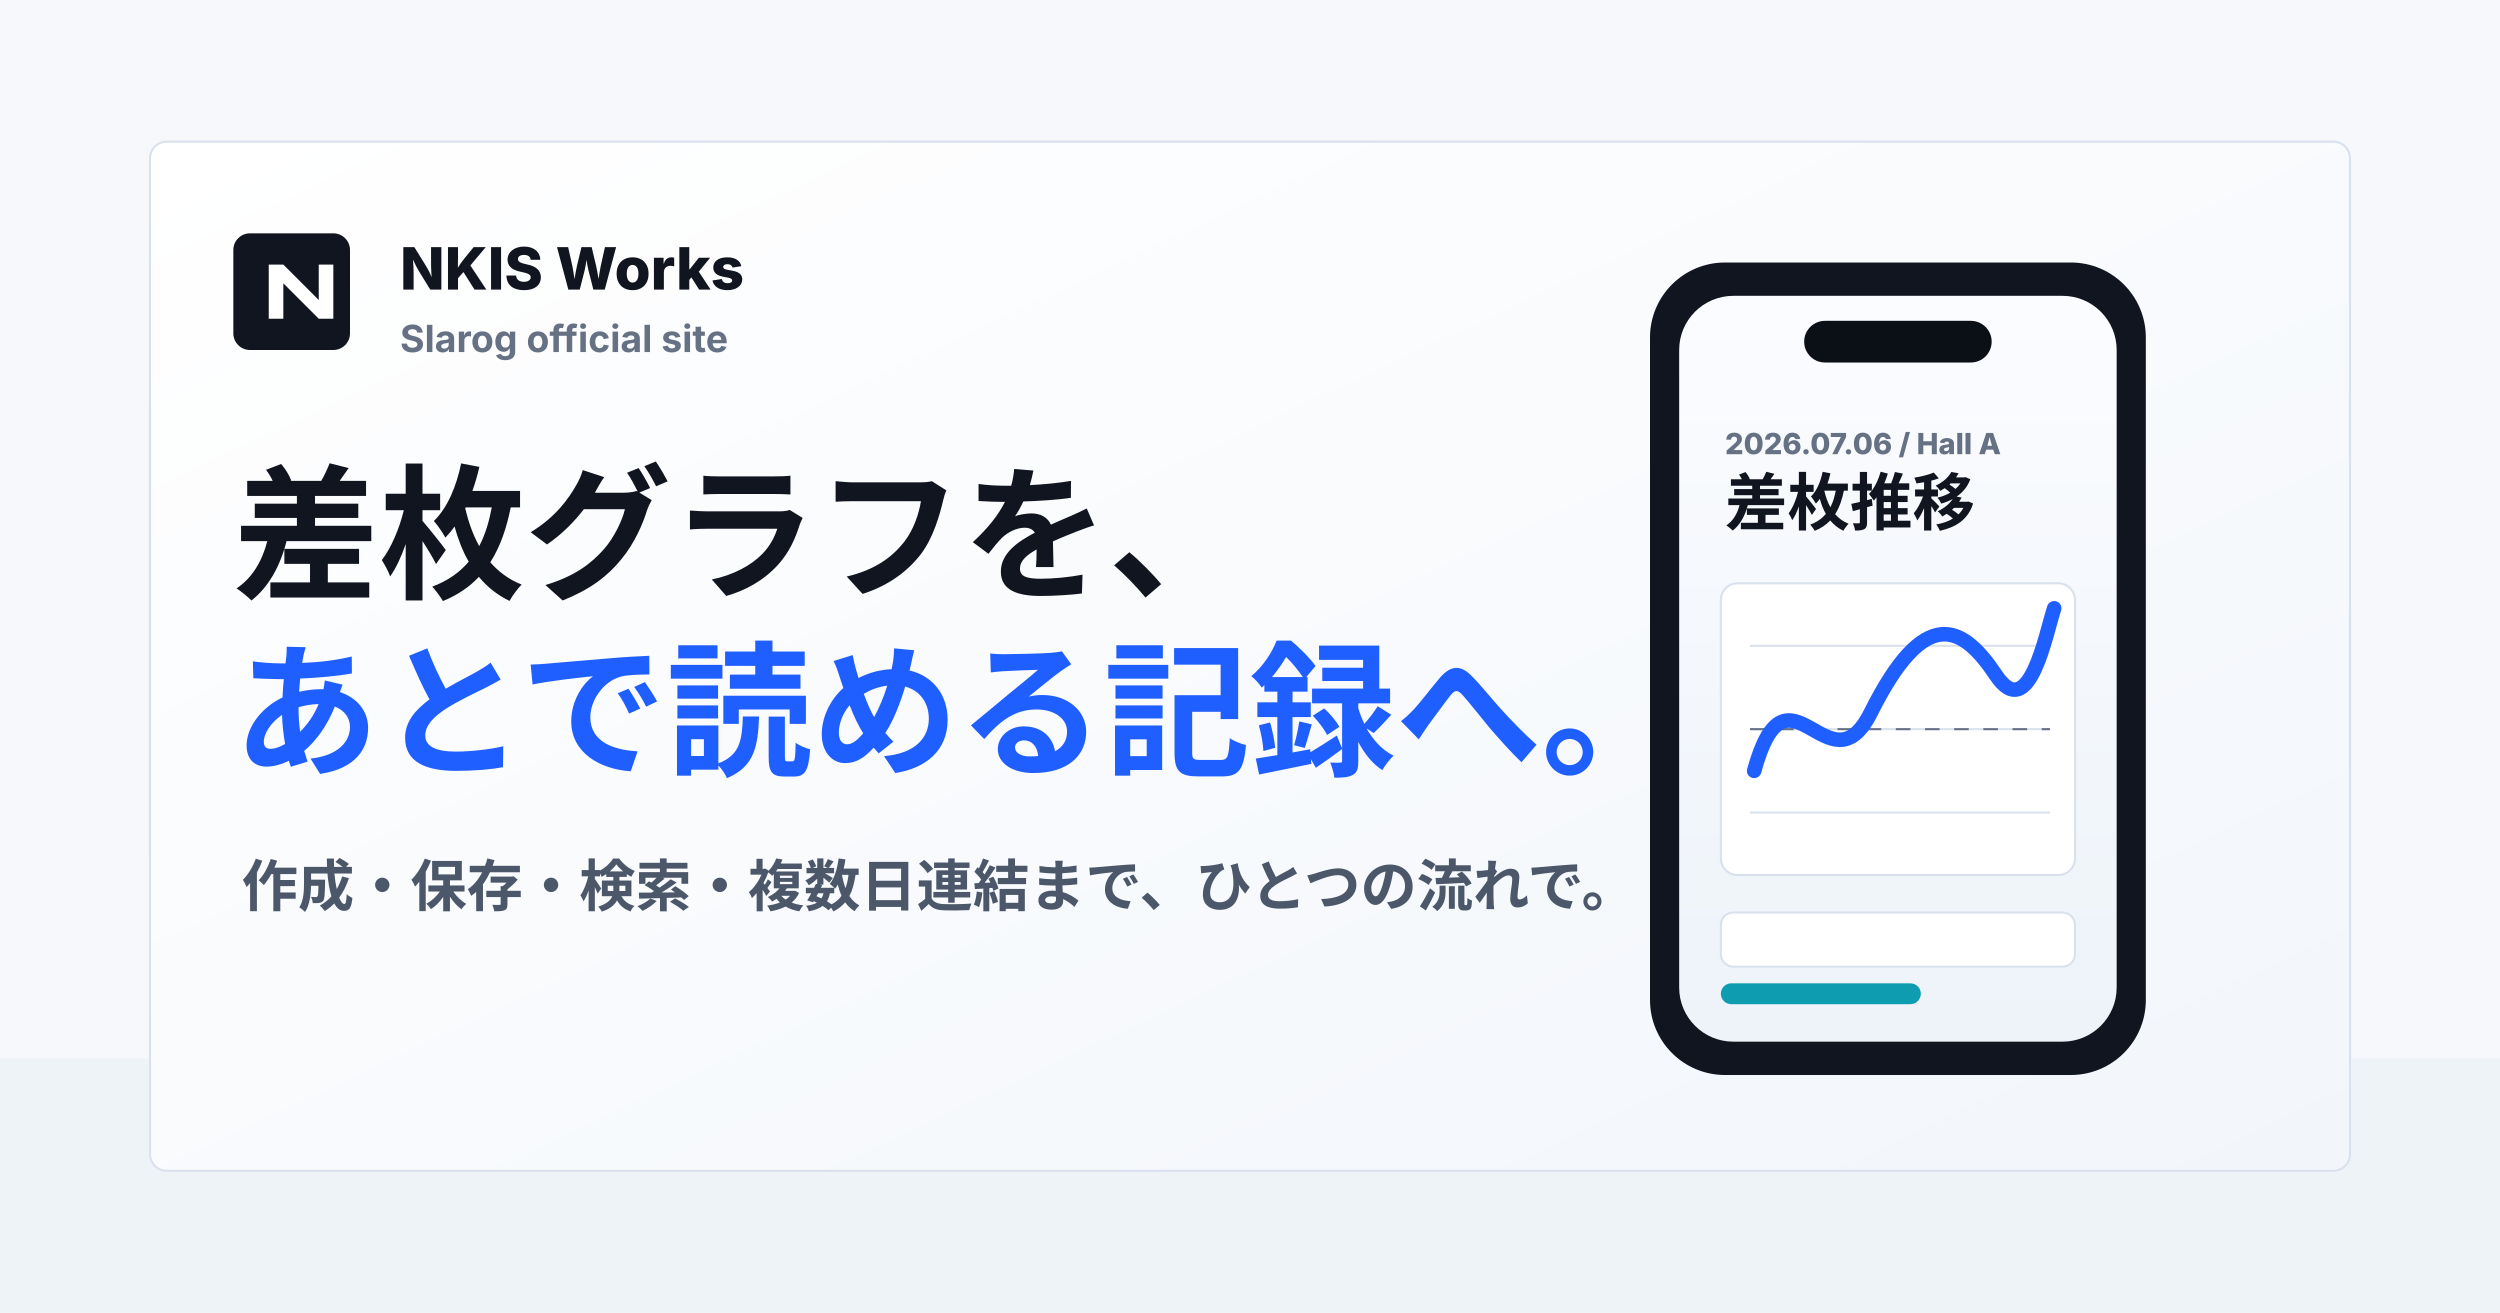
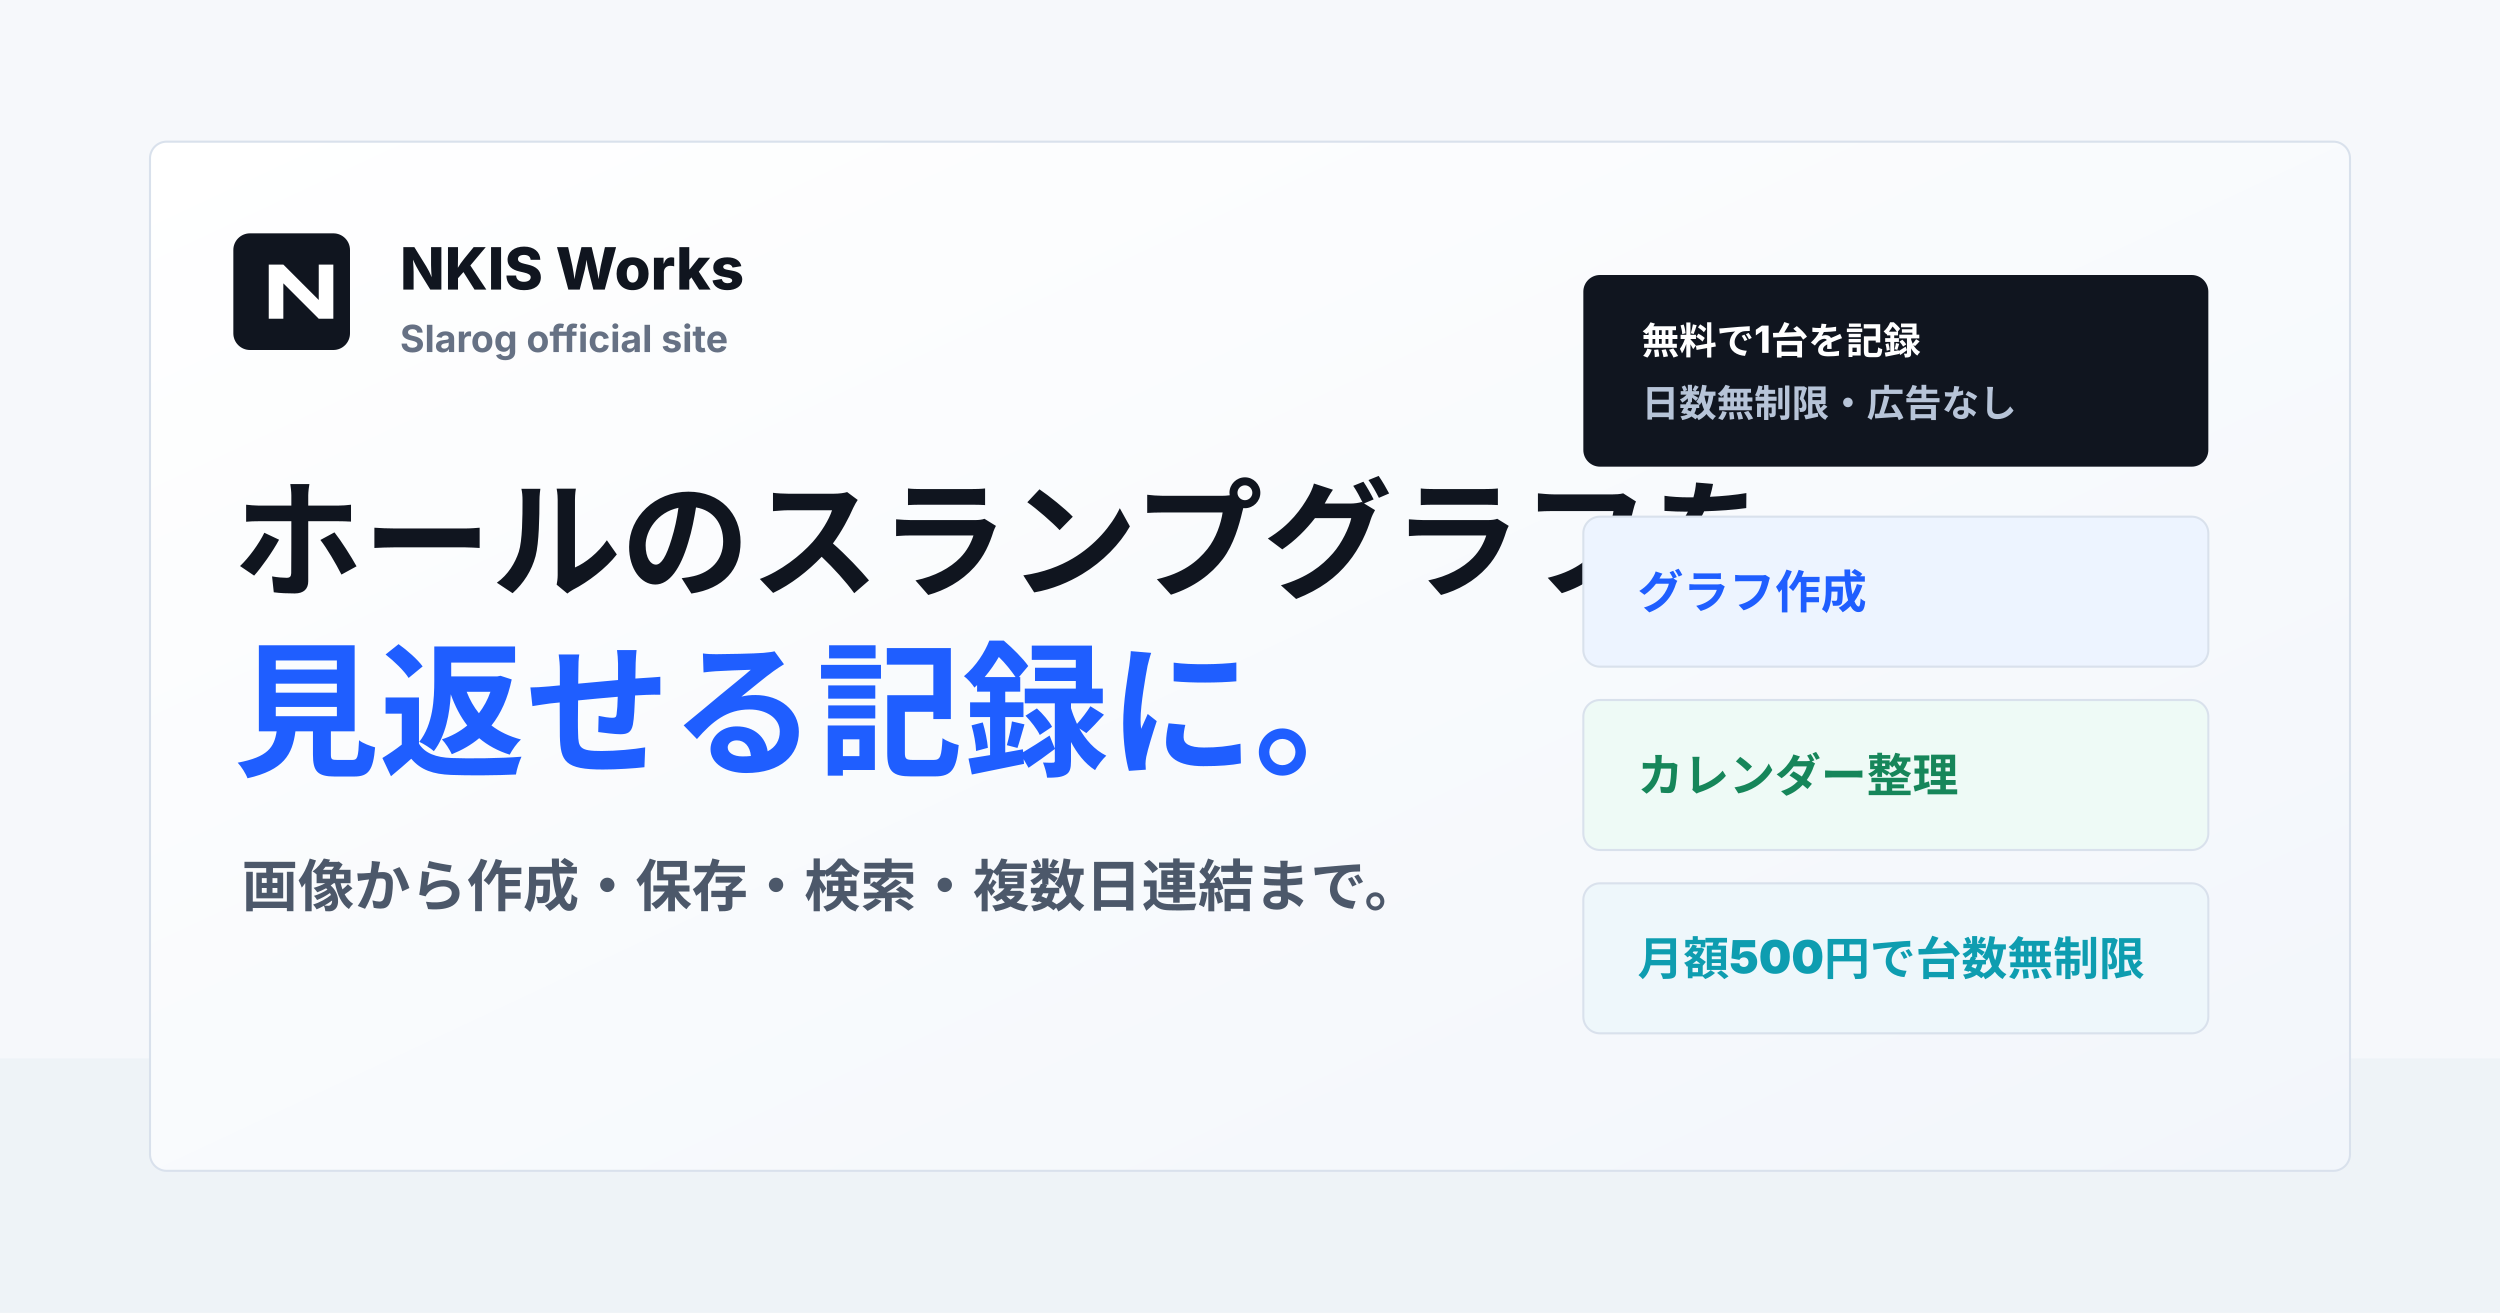
<svg xmlns="http://www.w3.org/2000/svg" viewBox="0 0 1200 630" role="img" aria-labelledby="title desc">
  <defs>
    <linearGradient id="panel" x1="0" x2="1" y1="0" y2="1">
      <stop stop-color="#ffffff" />
      <stop offset="1" stop-color="#f2f6fb" />
    </linearGradient>
    <linearGradient id="screen" x1="0" x2="0" y1="0" y2="1">
      <stop stop-color="#fbfcff" />
      <stop offset="1" stop-color="#edf3f9" />
    </linearGradient>
  </defs>
  <rect width="1200" height="630" fill="#f6f8fb" />
  <path d="M0 508H1200V630H0Z" fill="#eef3f7" />
  <rect x="72" y="68" width="1056" height="494" rx="8" fill="url(#panel)" stroke="#d9e1ec" />
  <rect x="112" y="112" width="56" height="56" rx="8" fill="#10151f" />
  <path d="M129 153V127h7l17 17v-17h7v26h-7l-17-17v17h-7Z" fill="#ffffff" />
  <text x="192" y="139" font-family="-apple-system, BlinkMacSystemFont, 'Noto Sans JP', sans-serif" font-size="28" font-weight="800" fill="#10151f">NKIS Works</text>
  <text x="192" y="169" font-family="-apple-system, BlinkMacSystemFont, 'Noto Sans JP', sans-serif" font-size="18" font-weight="700" fill="#667184">Slarog official site</text>
-   <text x="112" y="282" font-family="-apple-system, BlinkMacSystemFont, 'Noto Sans JP', sans-serif" font-size="70" font-weight="900" fill="#10151f">差枚グラフを、</text>
-   <text x="112" y="367" font-family="-apple-system, BlinkMacSystemFont, 'Noto Sans JP', sans-serif" font-size="70" font-weight="900" fill="#1f5eff">あとで読める記録へ。</text>
-   <text x="116" y="435" font-family="-apple-system, BlinkMacSystemFont, 'Noto Sans JP', sans-serif" font-size="27" font-weight="600" fill="#4c586a">作成・保存・検索・複数日連結まで、ひとつの流れで。</text>
-   <g transform="translate(792 126)">
-     <rect x="0" y="0" width="238" height="390" rx="36" fill="#10151f" />
-     <rect x="14" y="16" width="210" height="358" rx="26" fill="url(#screen)" />
-     <rect x="74" y="28" width="90" height="20" rx="10" fill="#0b0f16" />
-     <text x="36" y="92" font-family="-apple-system, BlinkMacSystemFont, 'Noto Sans JP', sans-serif" font-size="14" font-weight="800" fill="#667184">2026.07.06 / Hall A</text>
-     <text x="36" y="126" font-family="-apple-system, BlinkMacSystemFont, 'Noto Sans JP', sans-serif" font-size="30" font-weight="900" fill="#10151f">差枚推移</text>
-     <rect x="34" y="154" width="170" height="140" rx="8" fill="#ffffff" stroke="#d9e1ec" />
-     <path d="M48 224H192M48 184H192M48 264H192" stroke="#d9e1ec" />
-     <path d="M48 224H192" stroke="#667184" stroke-dasharray="7 7" />
-     <path d="M50 244C66 186 86 256 106 216C132 164 150 174 166 198C182 222 190 178 194 166" fill="none" stroke="#1f5eff" stroke-width="7" stroke-linecap="round" />
-     <rect x="34" y="312" width="170" height="26" rx="6" fill="#ffffff" stroke="#d9e1ec" />
-     <rect x="34" y="346" width="96" height="10" rx="5" fill="#0e9db0" />
+   <text x="112" y="282" font-family="-apple-system, BlinkMacSystemFont, 'Noto Sans JP', sans-serif" font-size="62" font-weight="900" fill="#10151f">ホールのスランプグラフを、</text>
+   <text x="112" y="367" font-family="-apple-system, BlinkMacSystemFont, 'Noto Sans JP', sans-serif" font-size="70" font-weight="900" fill="#1f5eff">見返せる記録に。</text>
+   <text x="116" y="435" font-family="-apple-system, BlinkMacSystemFont, 'Noto Sans JP', sans-serif" font-size="27" font-weight="600" fill="#4c586a">画像から作成・保存・検索・複数日連結まで。</text>
+   <g transform="translate(760 132)">
+     <rect x="0" y="0" width="300" height="92" rx="8" fill="#10151f" />
+     <text x="28" y="38" font-family="-apple-system, BlinkMacSystemFont, 'Noto Sans JP', sans-serif" font-size="18" font-weight="800" fill="#ffffff">無料で1台を記録</text>
+     <text x="28" y="68" font-family="-apple-system, BlinkMacSystemFont, 'Noto Sans JP', sans-serif" font-size="18" font-weight="700" fill="#b7c4d8">日数無制限・広告なし</text>
+     <rect x="0" y="116" width="300" height="72" rx="8" fill="#edf4ff" stroke="#d9e1ec" />
+     <text x="26" y="160" font-family="-apple-system, BlinkMacSystemFont, 'Noto Sans JP', sans-serif" font-size="22" font-weight="850" fill="#1f5eff">グラフ作成</text>
+     <rect x="0" y="204" width="300" height="72" rx="8" fill="#eefaf6" stroke="#d9e1ec" />
+     <text x="26" y="248" font-family="-apple-system, BlinkMacSystemFont, 'Noto Sans JP', sans-serif" font-size="22" font-weight="850" fill="#16865a">カレンダー整理</text>
+     <rect x="0" y="292" width="300" height="72" rx="8" fill="#eef7fb" stroke="#d9e1ec" />
+     <text x="26" y="336" font-family="-apple-system, BlinkMacSystemFont, 'Noto Sans JP', sans-serif" font-size="22" font-weight="850" fill="#0e9db0">月額500円で台数無制限</text>
  </g>
</svg>
